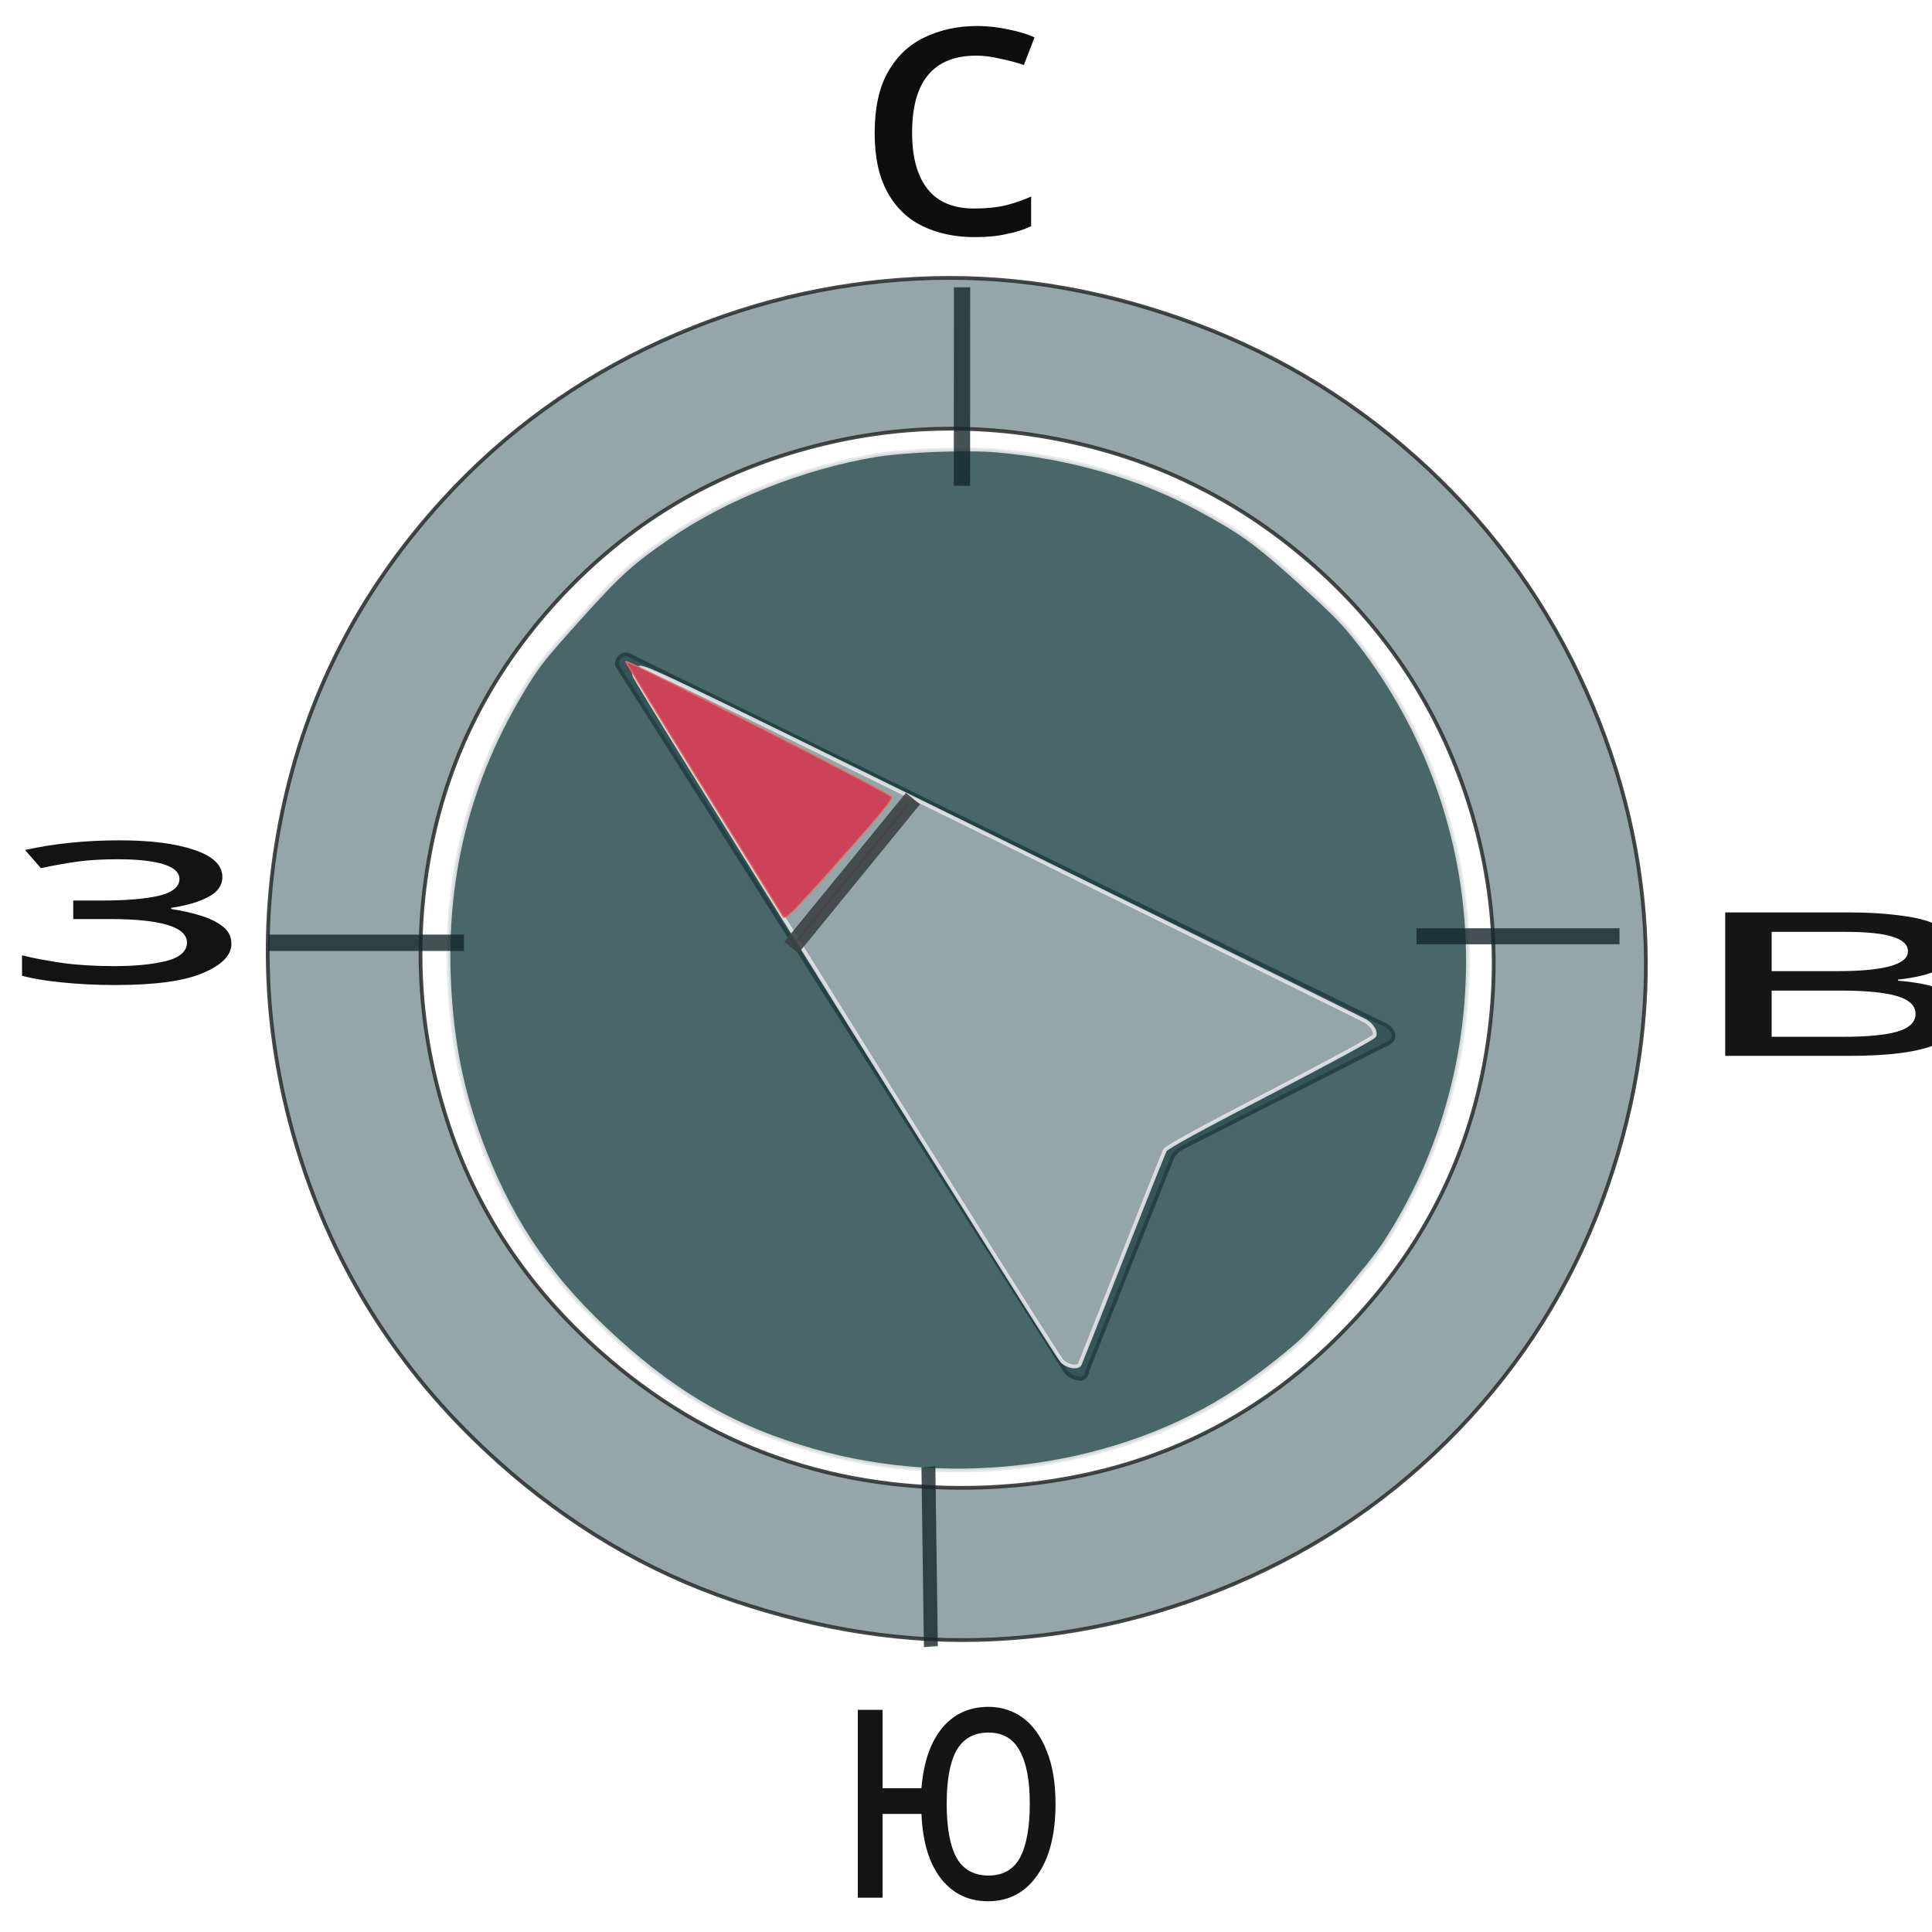
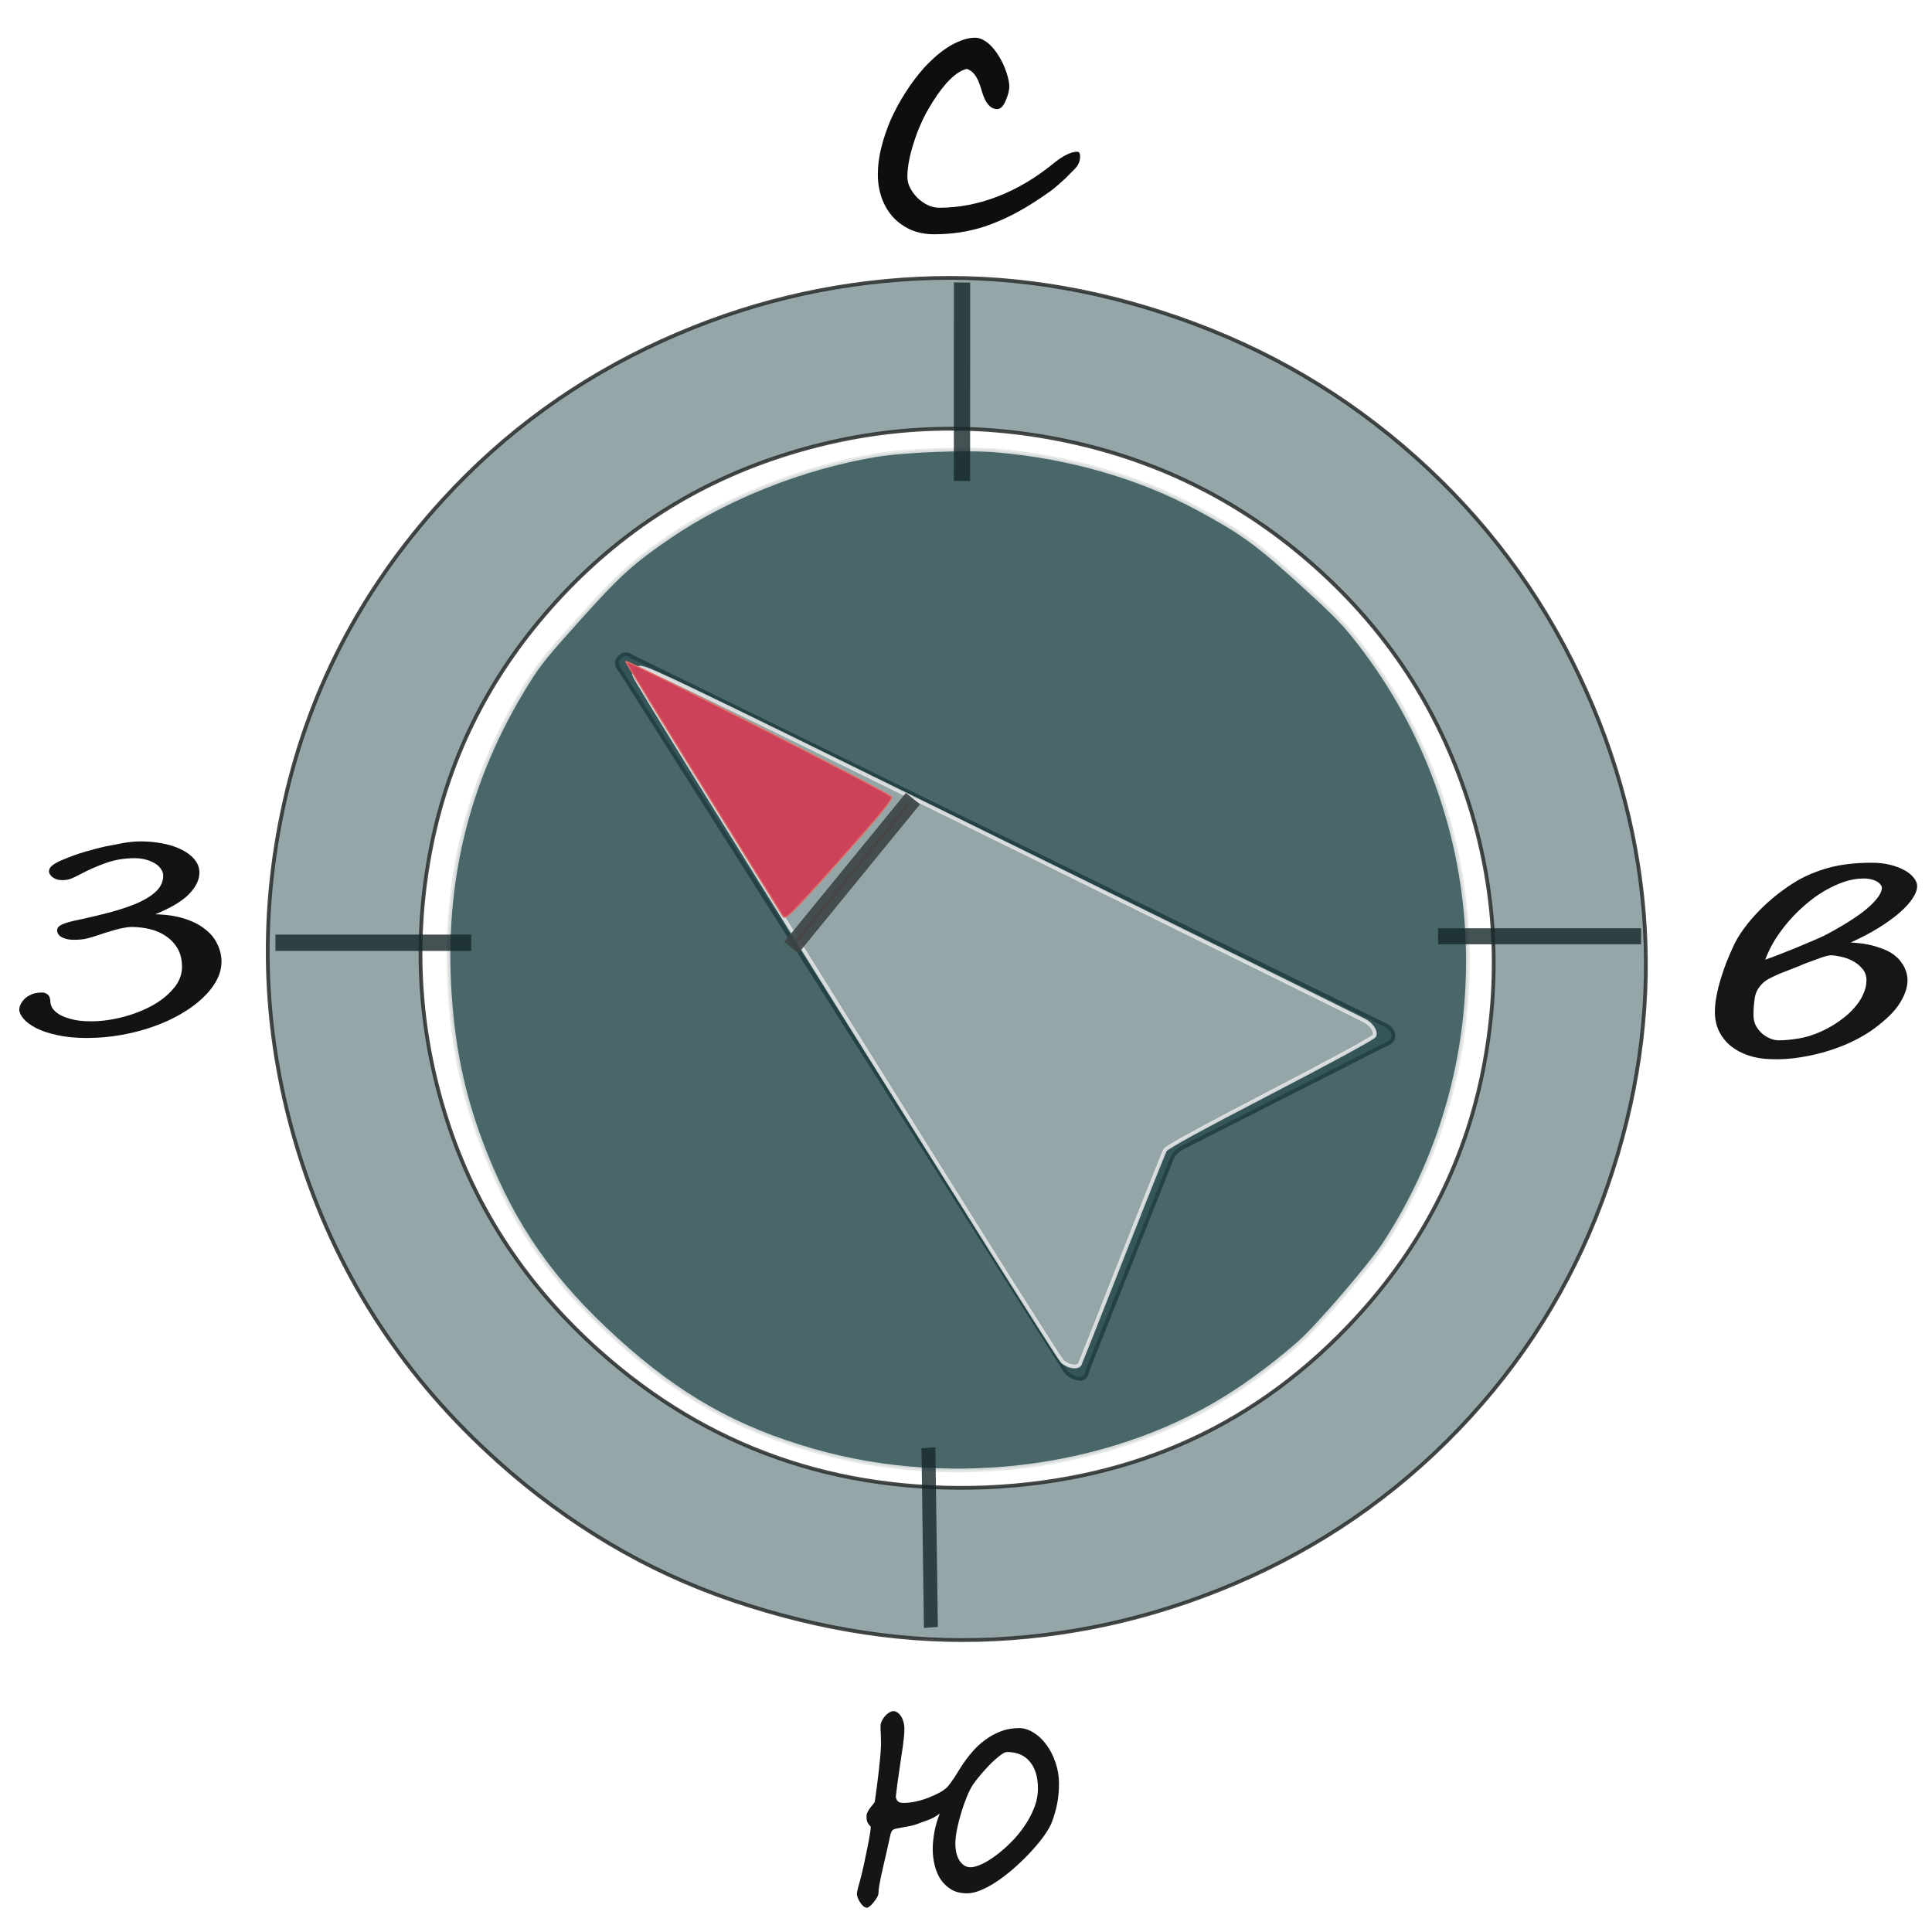
<svg xmlns="http://www.w3.org/2000/svg" version="1.1" id="Layer_1" x="0px" y="0px" viewBox="0 0 56 56" xml:space="preserve" width="56" height="56">
  <defs id="defs7" />
  <path d="M 14.448,42.373 C 11.75,39.965 9.853,37.075 8.758,33.727 7.663,30.38 7.468,26.991 8.175,23.562 c 0.707,-3.429 2.265,-6.45 4.662,-9.075 1.795,-1.965 3.915,-3.499 6.336,-4.6 2.421,-1.101 4.897,-1.684 7.412,-1.809 2.515,-0.126 5.046,0.256 7.594,1.146 2.548,0.89 4.82,2.213 6.856,4.031 2.01,1.794 3.587,3.905 4.728,6.309 1.142,2.403 1.772,4.867 1.914,7.34 0.142,2.473 -0.217,4.969 -1.078,7.463 -0.861,2.494 -2.176,4.723 -3.983,6.701 -1.806,1.978 -3.939,3.525 -6.36,4.626 -2.421,1.101 -4.909,1.696 -7.424,1.822 -2.515,0.126 -5.034,-0.269 -7.568,-1.122 -2.533,-0.853 -4.795,-2.214 -6.818,-4.02 z m 2.928,-3.207 c 3.134,2.797 6.874,4.117 11.23,3.945 4.33,-0.195 7.9,-1.844 10.745,-4.96 1.865,-2.043 3.085,-4.404 3.623,-7.069 0.537,-2.665 0.411,-5.313 -0.442,-7.927 -0.852,-2.615 -2.311,-4.855 -4.4,-6.72 -2.089,-1.865 -4.506,-3.083 -7.223,-3.655 -2.718,-0.572 -5.396,-0.451 -8.035,0.362 -2.639,0.813 -4.878,2.241 -6.744,4.284 -1.865,2.043 -3.085,4.404 -3.623,7.069 -0.537,2.665 -0.398,5.324 0.443,7.952 0.841,2.628 2.336,4.854 4.425,6.719 z M 30.885,39.748 17.976,19.426 c -0.12,-0.131 -0.128,-0.255 -0.021,-0.371 0.106,-0.116 0.231,-0.122 0.375,-0.017 l 21.752,10.638 c 0.193,0.078 0.287,0.185 0.307,0.321 0.02,0.135 -0.074,0.239 -0.284,0.31 l -5.816,2.952 c -0.171,0.082 -0.289,0.211 -0.342,0.375 l -2.413,6.06 c -0.039,0.2 -0.121,0.291 -0.248,0.272 -0.127,-0.019 -0.293,-0.074 -0.401,-0.217 z" id="path2" style="fill:#2c4f54;fill-opacity:0.5;stroke:#2e3332;stroke-width:0.109;stroke-miterlimit:4;stroke-dasharray:none;stroke-opacity:0.9" />
  <path style="fill:#1f4347;fill-opacity:0.81;stroke:#e4e7e7;stroke-width:0.109;stroke-miterlimit:4;stroke-dasharray:none;stroke-opacity:0.9" d="m 37.687,38.897 c -0.56,0.496 -1.218,1.002 -1.823,1.404 -3.4,2.259 -8.164,2.933 -12.306,1.742 -2.229,-0.641 -3.868,-1.566 -5.679,-3.206 -1.86,-1.683 -2.981,-3.283 -3.845,-5.488 -0.582,-1.486 -0.882,-2.844 -0.995,-4.501 -0.223,-3.29 0.507,-6.252 2.224,-9.021 0.357,-0.577 0.531,-0.793 1.504,-1.877 1.181,-1.315 1.553,-1.652 2.643,-2.397 1.646,-1.126 3.874,-2.008 5.953,-2.357 0.848,-0.142 2.634,-0.212 3.514,-0.138 2.128,0.181 4.162,0.769 5.87,1.696 1.26,0.684 1.663,0.976 2.908,2.101 0.878,0.794 1.234,1.147 1.56,1.552 1.986,2.459 3.145,5.481 3.312,8.635 0.171,3.231 -0.676,6.398 -2.417,9.037 -0.401,0.608 -1.915,2.369 -2.423,2.818 z m -5.164,-2.443 c 0.649,-1.645 1.209,-3.047 1.245,-3.115 0.045,-0.084 1.022,-0.62 3.045,-1.669 1.715,-0.89 2.998,-1.588 3.024,-1.645 0.054,-0.119 -0.068,-0.318 -0.264,-0.431 -0.078,-0.045 -4.816,-2.383 -10.528,-5.195 -10.011,-4.928 -10.392,-5.111 -10.531,-5.036 -0.108,0.058 -0.143,0.108 -0.137,0.197 0.009,0.147 12.226,19.733 12.416,19.904 0.171,0.155 0.45,0.195 0.508,0.074 0.024,-0.05 0.574,-1.437 1.222,-3.082 z" id="path861" />
  <rect style="fill:#c7485e;fill-opacity:1;stroke:#3c4343;stroke-width:0.466;stroke-opacity:0.9" id="rect2803" width="5.109" height="0.06" x="-6.617" y="35.108" transform="matrix(0.6325087,-0.7745532,0.7760562,0.6306637,0,0)" />
  <path style="fill:#cd425b;fill-opacity:1;stroke:#e27364;stroke-width:0.037;stroke-opacity:0.9" d="m 22.686,26.546 c -0.047,-0.078 -1.079,-1.741 -2.294,-3.695 -1.215,-1.954 -2.229,-3.609 -2.253,-3.676 -0.038,-0.106 7.496,3.731 7.702,3.922 0.056,0.052 -0.343,0.54 -1.496,1.831 -1.471,1.645 -1.578,1.75 -1.658,1.618 z" id="path3397" />
-   <text xml:space="preserve" style="font-size:9.606px;line-height:1.25;font-family:'Segoe Script';-inkscape-font-specification:'Segoe Script';fill:#16272a;fill-opacity:0.8;stroke-width:0.24" x="5.904" y="34.909" id="text17884" transform="scale(1.320407,0.7573423)">
-     <tspan id="tspan17882" x="5.904" y="34.909" style="stroke-width:0.24">_</tspan>
+   <text xml:space="preserve" style="font-size:9.606px;line-height:1.25;font-family:'Segoe Script';-inkscape-font-specification:'Segoe Script';fill:#16272a;fill-opacity:0.8;stroke-width:0.24" x="6.062" y="34.909" id="text17884" transform="scale(1.320407,0.7573422)">
+     <tspan id="tspan17882" x="6.062" y="34.909" style="stroke-width:0.24">_</tspan>
  </text>
-   <text xml:space="preserve" style="font-size:9.785px;line-height:1.25;font-family:'Segoe Script';-inkscape-font-specification:'Segoe Script';fill:#16272a;fill-opacity:0.8;stroke-width:0.245" x="30.543" y="35.311" id="text17884-6" transform="scale(1.344953,0.7435202)">
-     <tspan id="tspan17882-2" x="30.543" y="35.311" style="stroke-width:0.245">_</tspan>
+   <text xml:space="preserve" style="font-size:9.785px;line-height:1.25;font-family:'Segoe Script';-inkscape-font-specification:'Segoe Script';fill:#16272a;fill-opacity:0.8;stroke-width:0.245" x="31.009" y="35.311" id="text17884-6" transform="scale(1.344953,0.7435202)">
+     <tspan id="tspan17882-2" x="31.009" y="35.311" style="stroke-width:0.245">_</tspan>
  </text>
-   <text xml:space="preserve" style="font-size:8.596px;line-height:1.25;font-family:'Segoe Script';-inkscape-font-specification:'Segoe Script';fill:#16272a;fill-opacity:0.8;stroke-width:0.215" x="-36.638" y="34.615" id="text17884-0" transform="matrix(-0.01847067,-1.354627,0.7374757,-0.05389177,0,0)">
-     <tspan id="tspan17882-4" x="-36.638" y="34.615" style="stroke-width:0.215">_</tspan>
+   <text xml:space="preserve" style="font-size:8.596px;line-height:1.25;font-family:'Segoe Script';-inkscape-font-specification:'Segoe Script';fill:#16272a;fill-opacity:0.8;stroke-width:0.215" x="-36.228" y="34.626" id="text17884-0" transform="matrix(-0.01847067,-1.354627,0.7374757,-0.05389177,0,0)">
+     <tspan id="tspan17882-4" x="-36.228" y="34.626" style="stroke-width:0.215">_</tspan>
  </text>
-   <text xml:space="preserve" style="font-size:9.701px;line-height:1.25;font-family:'Segoe Script';-inkscape-font-specification:'Segoe Script';fill:#16272a;fill-opacity:0.8;stroke-width:0.243" x="-10.578" y="35.739" id="text17884-9" transform="matrix(5.1631104e-4,-1.324044,0.7552611,0.00143777,0,0)">
-     <tspan id="tspan17882-7" x="-10.578" y="35.739" style="stroke-width:0.243">_</tspan>
+   <text xml:space="preserve" style="font-size:9.701px;line-height:1.25;font-family:'Segoe Script';-inkscape-font-specification:'Segoe Script';fill:#16272a;fill-opacity:0.8;stroke-width:0.243" x="-10.473" y="35.739" id="text17884-9" transform="matrix(5.1631104e-4,-1.324044,0.7552611,0.00143777,0,0)">
+     <tspan id="tspan17882-7" x="-10.473" y="35.739" style="stroke-width:0.243">_</tspan>
  </text>
-   <text xml:space="preserve" style="font-size:11.409px;line-height:1.25;font-family:'Segoe Script';-inkscape-font-specification:'Segoe Script';fill:#0e0e0e;fill-opacity:1;stroke-width:0.285" x="23.833" y="7.016" id="text9344" transform="scale(1.036622,0.9646717)">
-     <tspan id="tspan9342" x="23.833" y="7.016" style="fill:#0e0e0e;fill-opacity:1;stroke-width:0.285">c</tspan>
-   </text>
-   <text xml:space="preserve" style="font-size:10.964px;line-height:1.25;font-family:'Segoe Script';-inkscape-font-specification:'Segoe Script';fill:#161616;fill-opacity:1;stroke-width:0.274" x="34.459" y="43.234" id="text19318" transform="scale(1.412653,0.7078878)">
-     <tspan id="tspan19316" x="34.459" y="43.234" style="fill:#161616;fill-opacity:1;stroke-width:0.274">в</tspan>
-   </text>
-   <text xml:space="preserve" style="font-size:9.142px;line-height:1.25;font-family:'Segoe Script';-inkscape-font-specification:'Segoe Script';fill:#151515;fill-opacity:1;stroke-width:0.229" x="26.807" y="49.568" id="text11307" transform="scale(0.9011984,1.109633)">
-     <tspan id="tspan11305" x="26.807" y="49.568" style="fill:#151515;fill-opacity:1;stroke-width:0.229">ю</tspan>
-   </text>
-   <text xml:space="preserve" style="font-size:10.529px;line-height:1.25;font-family:'Segoe Script';-inkscape-font-specification:'Segoe Script';fill:#131313;fill-opacity:1;stroke-width:0.263" x="0.115" y="39.783" id="text16794" transform="scale(1.397149,0.7157432)">
-     <tspan id="tspan16792" x="0.115" y="39.783" style="fill:#131313;fill-opacity:1;stroke-width:0.263">з</tspan>
-   </text>
+   <g aria-label="c" transform="scale(1.036622,0.9646717)" id="text9344" style="font-size:11.409px;line-height:1.25;font-family:'Segoe Script';-inkscape-font-specification:'Segoe Script';fill:#0e0e0e;stroke-width:0.285">
+     <path d="m 30.2,4.71 q 0,0.201 -0.145,0.362 -0.15,0.167 -0.262,0.284 -0.111,0.111 -0.212,0.206 -0.1,0.095 -0.212,0.184 -0.111,0.084 -0.262,0.195 -0.423,0.306 -0.808,0.518 -0.384,0.206 -0.746,0.34 -0.362,0.128 -0.719,0.184 -0.351,0.056 -0.707,0.056 -0.373,0 -0.668,-0.139 Q 25.164,6.754 24.958,6.509 24.758,6.264 24.652,5.941 24.546,5.612 24.546,5.25 v -0.028 q 0,-0.368 0.095,-0.78 0.095,-0.418 0.262,-0.836 0.173,-0.418 0.412,-0.819 0.24,-0.407 0.529,-0.758 0.117,-0.139 0.279,-0.295 0.167,-0.162 0.351,-0.295 0.189,-0.134 0.39,-0.217 0.206,-0.089 0.401,-0.089 0.134,0 0.256,0.084 0.123,0.078 0.228,0.206 0.106,0.128 0.195,0.29 0.089,0.156 0.15,0.323 0.061,0.162 0.095,0.312 0.033,0.15 0.033,0.256 0,0.162 -0.1,0.418 -0.1,0.256 -0.24,0.256 -0.201,0 -0.334,-0.273 -0.05,-0.106 -0.089,-0.245 -0.033,-0.139 -0.084,-0.273 Q 27.331,2.354 27.253,2.242 27.175,2.125 27.036,2.07 26.897,2.103 26.752,2.214 26.613,2.326 26.473,2.487 26.34,2.649 26.206,2.855 26.078,3.056 25.961,3.273 25.85,3.473 25.744,3.735 q -0.106,0.256 -0.189,0.535 -0.084,0.273 -0.134,0.546 -0.05,0.273 -0.05,0.501 0,0.162 0.078,0.329 0.078,0.162 0.201,0.295 0.128,0.134 0.284,0.217 0.162,0.084 0.329,0.084 0.824,0 1.638,-0.34 0.813,-0.34 1.549,-0.986 0.407,-0.357 0.674,-0.357 0.078,0 0.078,0.15 z" id="path5055" />
+   </g>
+   <g aria-label="в" transform="scale(1.412653,0.7078878)" id="text19318" style="font-size:10.964px;line-height:1.25;font-family:'Segoe Script';-inkscape-font-specification:'Segoe Script';fill:#161616;stroke-width:0.274">
+     <path d="m 38.614,36.355 q 0,-0.064 -0.027,-0.128 -0.021,-0.07 -0.07,-0.123 -0.043,-0.059 -0.118,-0.096 -0.07,-0.037 -0.166,-0.037 -0.187,0 -0.391,0.134 -0.198,0.134 -0.402,0.369 -0.198,0.23 -0.385,0.551 -0.187,0.316 -0.348,0.685 -0.161,0.369 -0.289,0.776 -0.123,0.402 -0.198,0.808 0.048,-0.032 0.145,-0.102 0.096,-0.075 0.214,-0.166 0.123,-0.096 0.257,-0.203 0.139,-0.112 0.262,-0.22 0.128,-0.107 0.236,-0.203 0.107,-0.096 0.171,-0.166 0.594,-0.642 0.851,-1.114 0.257,-0.471 0.257,-0.766 z m -0.166,5.771 q -0.166,0.246 -0.402,0.482 -0.23,0.23 -0.509,0.407 -0.278,0.177 -0.594,0.278 -0.311,0.102 -0.632,0.075 -0.225,-0.016 -0.428,-0.145 -0.203,-0.134 -0.359,-0.375 -0.155,-0.246 -0.246,-0.6 -0.091,-0.353 -0.091,-0.814 0,-0.294 0.032,-0.637 0.032,-0.348 0.086,-0.701 0.054,-0.353 0.118,-0.691 0.07,-0.337 0.134,-0.621 0.086,-0.385 0.225,-0.76 0.139,-0.38 0.311,-0.728 0.171,-0.353 0.369,-0.664 0.198,-0.311 0.407,-0.562 0.289,-0.337 0.659,-0.541 0.375,-0.203 0.878,-0.203 0.209,0 0.38,0.086 0.171,0.086 0.294,0.225 0.123,0.134 0.187,0.305 0.07,0.171 0.07,0.337 0,0.23 -0.096,0.514 -0.091,0.278 -0.268,0.584 -0.177,0.305 -0.428,0.616 -0.252,0.311 -0.573,0.6 0.075,0.005 0.171,0.027 0.102,0.016 0.209,0.064 0.112,0.048 0.225,0.128 0.118,0.08 0.225,0.203 0.048,0.059 0.107,0.161 0.059,0.096 0.107,0.241 0.054,0.139 0.086,0.321 0.037,0.182 0.037,0.402 0,0.428 -0.155,0.926 -0.15,0.493 -0.535,1.06 z M 38.298,40.156 q 0,-0.294 -0.086,-0.493 -0.086,-0.203 -0.203,-0.321 -0.118,-0.123 -0.241,-0.171 -0.123,-0.054 -0.198,-0.054 -0.07,0 -0.22,0.107 -0.15,0.107 -0.321,0.236 -0.128,0.112 -0.257,0.209 -0.128,0.096 -0.241,0.187 -0.107,0.091 -0.198,0.182 -0.091,0.091 -0.15,0.193 -0.15,0.273 -0.177,0.621 -0.027,0.348 -0.027,0.712 0,0.241 0.048,0.434 0.054,0.187 0.128,0.321 0.08,0.134 0.171,0.209 0.091,0.07 0.166,0.07 0.182,0 0.412,-0.075 0.23,-0.075 0.471,-0.294 0.209,-0.193 0.375,-0.434 0.171,-0.241 0.289,-0.509 0.123,-0.268 0.187,-0.557 0.07,-0.289 0.07,-0.573 z" id="path5076" />
+   </g>
+   <g aria-label="ю" transform="scale(0.9011984,1.109633)" id="text11307" style="font-size:9.142px;line-height:1.25;font-family:'Segoe Script';-inkscape-font-specification:'Segoe Script';fill:#151515;stroke-width:0.229">
+     <path d="m 28.004,47.725 q 0,-0.018 -0.022,-0.031 -0.018,-0.018 -0.045,-0.045 -0.027,-0.027 -0.049,-0.071 -0.018,-0.045 -0.018,-0.125 0,-0.071 0.04,-0.129 0.04,-0.058 0.085,-0.107 0.049,-0.049 0.089,-0.089 0.045,-0.04 0.054,-0.076 0.076,-0.429 0.129,-0.808 0.054,-0.379 0.067,-0.634 0.004,-0.076 0,-0.156 0,-0.08 -0.004,-0.161 -0.004,-0.058 -0.009,-0.112 0,-0.054 0,-0.103 0,-0.054 0.04,-0.121 0.04,-0.067 0.098,-0.125 0.062,-0.058 0.134,-0.094 0.076,-0.04 0.147,-0.04 0.062,0 0.125,0.036 0.062,0.031 0.112,0.094 0.049,0.058 0.08,0.147 0.031,0.085 0.031,0.192 0,0.08 -0.013,0.196 -0.013,0.116 -0.036,0.254 -0.022,0.138 -0.054,0.29 -0.027,0.152 -0.054,0.304 -0.036,0.21 -0.071,0.402 -0.031,0.192 -0.049,0.33 0.018,0.04 0.031,0.071 0.018,0.027 0.045,0.045 0.027,0.018 0.067,0.027 0.045,0.009 0.116,0.009 0.192,0 0.406,-0.04 0.214,-0.04 0.406,-0.103 0.192,-0.062 0.344,-0.129 0.156,-0.071 0.232,-0.134 0.049,-0.04 0.107,-0.107 0.062,-0.067 0.125,-0.143 0.062,-0.08 0.121,-0.156 0.062,-0.08 0.107,-0.138 0.152,-0.192 0.344,-0.375 0.192,-0.183 0.424,-0.321 0.232,-0.138 0.5,-0.223 0.272,-0.085 0.589,-0.085 0.241,0 0.473,0.121 0.232,0.116 0.411,0.317 0.183,0.201 0.29,0.464 0.112,0.259 0.112,0.545 0,0.286 -0.058,0.522 -0.054,0.232 -0.174,0.495 -0.067,0.138 -0.232,0.33 -0.165,0.192 -0.397,0.397 -0.228,0.205 -0.5,0.406 -0.272,0.201 -0.554,0.362 -0.281,0.161 -0.554,0.259 -0.268,0.098 -0.487,0.098 -0.295,0 -0.504,-0.098 -0.21,-0.103 -0.344,-0.263 -0.134,-0.165 -0.196,-0.375 -0.062,-0.21 -0.062,-0.424 0,-0.174 0.049,-0.42 0.054,-0.25 0.179,-0.504 -0.17,0.107 -0.379,0.17 -0.205,0.062 -0.379,0.112 -0.076,0.022 -0.17,0.04 -0.094,0.013 -0.187,0.027 -0.089,0.013 -0.174,0.027 -0.08,0.013 -0.138,0.022 -0.089,0.018 -0.125,0.071 -0.031,0.049 -0.049,0.129 -0.018,0.076 -0.054,0.201 -0.036,0.125 -0.071,0.259 -0.04,0.143 -0.085,0.295 -0.045,0.152 -0.08,0.29 -0.031,0.134 -0.058,0.25 -0.022,0.112 -0.022,0.174 0,0.058 -0.049,0.125 -0.045,0.067 -0.107,0.125 -0.058,0.062 -0.121,0.103 -0.058,0.04 -0.089,0.04 -0.067,0 -0.129,-0.045 -0.058,-0.045 -0.103,-0.103 -0.045,-0.058 -0.071,-0.116 -0.027,-0.062 -0.027,-0.094 0,-0.04 0.031,-0.143 0.036,-0.103 0.071,-0.21 0.022,-0.067 0.058,-0.183 0.036,-0.116 0.071,-0.254 0.04,-0.143 0.076,-0.295 0.04,-0.152 0.071,-0.286 0.031,-0.134 0.049,-0.232 0.018,-0.103 0.018,-0.147 z m 5.379,-1.009 q 0,-0.446 -0.259,-0.696 -0.254,-0.254 -0.732,-0.254 -0.067,0 -0.165,0.054 -0.098,0.054 -0.214,0.138 -0.112,0.08 -0.228,0.179 -0.112,0.098 -0.214,0.192 -0.098,0.094 -0.17,0.17 -0.071,0.076 -0.098,0.107 -0.094,0.112 -0.196,0.308 -0.098,0.192 -0.183,0.415 -0.085,0.223 -0.143,0.451 -0.054,0.223 -0.054,0.393 0,0.103 0.027,0.21 0.031,0.107 0.089,0.196 0.062,0.085 0.156,0.143 0.094,0.054 0.219,0.054 0.138,0 0.353,-0.08 0.214,-0.08 0.451,-0.223 0.241,-0.143 0.482,-0.339 0.246,-0.196 0.437,-0.424 0.196,-0.228 0.317,-0.478 0.125,-0.254 0.125,-0.513 z" id="path5013" />
+   </g>
+   <g aria-label="з" transform="scale(1.397149,0.7157432)" id="text16794" style="font-size:10.529px;line-height:1.25;font-family:'Segoe Script';-inkscape-font-specification:'Segoe Script';fill:#131313;stroke-width:0.263">
+     <path d="m 0.871,40.194 q 0.051,0 0.082,0.036 0.036,0.036 0.057,0.087 0.021,0.057 0.026,0.123 0.01,0.067 0.01,0.129 0,0.118 0.041,0.257 0.046,0.139 0.144,0.257 0.103,0.118 0.262,0.195 0.159,0.082 0.391,0.082 0.314,0 0.648,-0.165 0.334,-0.165 0.612,-0.458 0.278,-0.293 0.452,-0.699 0.18,-0.401 0.18,-0.879 0,-0.442 -0.093,-0.751 -0.093,-0.308 -0.242,-0.499 -0.144,-0.195 -0.334,-0.283 -0.19,-0.087 -0.38,-0.087 -0.072,0 -0.159,0.036 -0.087,0.031 -0.18,0.082 -0.087,0.046 -0.18,0.103 -0.087,0.057 -0.159,0.103 -0.123,0.082 -0.236,0.139 -0.108,0.057 -0.288,0.057 -0.139,0 -0.242,-0.103 -0.098,-0.108 -0.098,-0.283 0,-0.134 0.093,-0.226 0.098,-0.093 0.298,-0.175 0.427,-0.175 0.761,-0.355 0.339,-0.185 0.571,-0.396 0.231,-0.216 0.355,-0.473 0.123,-0.257 0.123,-0.586 0,-0.129 -0.041,-0.252 Q 3.308,35.084 3.231,34.986 3.154,34.883 3.041,34.821 q -0.108,-0.067 -0.252,-0.067 -0.308,0 -0.586,0.19 -0.278,0.19 -0.545,0.468 -0.118,0.123 -0.195,0.18 -0.077,0.051 -0.165,0.051 -0.072,0 -0.129,-0.036 -0.051,-0.041 -0.087,-0.093 -0.031,-0.057 -0.051,-0.118 -0.015,-0.067 -0.015,-0.113 0,-0.123 0.067,-0.231 0.072,-0.113 0.19,-0.211 0.257,-0.216 0.504,-0.355 0.247,-0.139 0.406,-0.206 0.18,-0.072 0.37,-0.139 0.195,-0.067 0.365,-0.067 0.242,0 0.463,0.087 0.221,0.082 0.386,0.247 0.17,0.159 0.267,0.396 0.103,0.236 0.103,0.535 0,0.432 -0.211,0.859 -0.206,0.427 -0.704,0.828 0.344,0.015 0.602,0.175 0.257,0.159 0.427,0.422 0.175,0.262 0.257,0.607 0.087,0.339 0.087,0.72 0,0.38 -0.103,0.756 -0.103,0.375 -0.293,0.72 -0.185,0.344 -0.447,0.638 -0.257,0.293 -0.571,0.509 -0.308,0.216 -0.663,0.339 -0.35,0.123 -0.72,0.123 -0.355,0 -0.617,-0.118 -0.262,-0.113 -0.437,-0.288 -0.17,-0.175 -0.257,-0.375 -0.087,-0.201 -0.087,-0.37 0,-0.129 0.046,-0.278 0.051,-0.149 0.113,-0.236 0.041,-0.057 0.118,-0.118 0.077,-0.057 0.195,-0.057 z" id="path5034" />
+   </g>
</svg>
